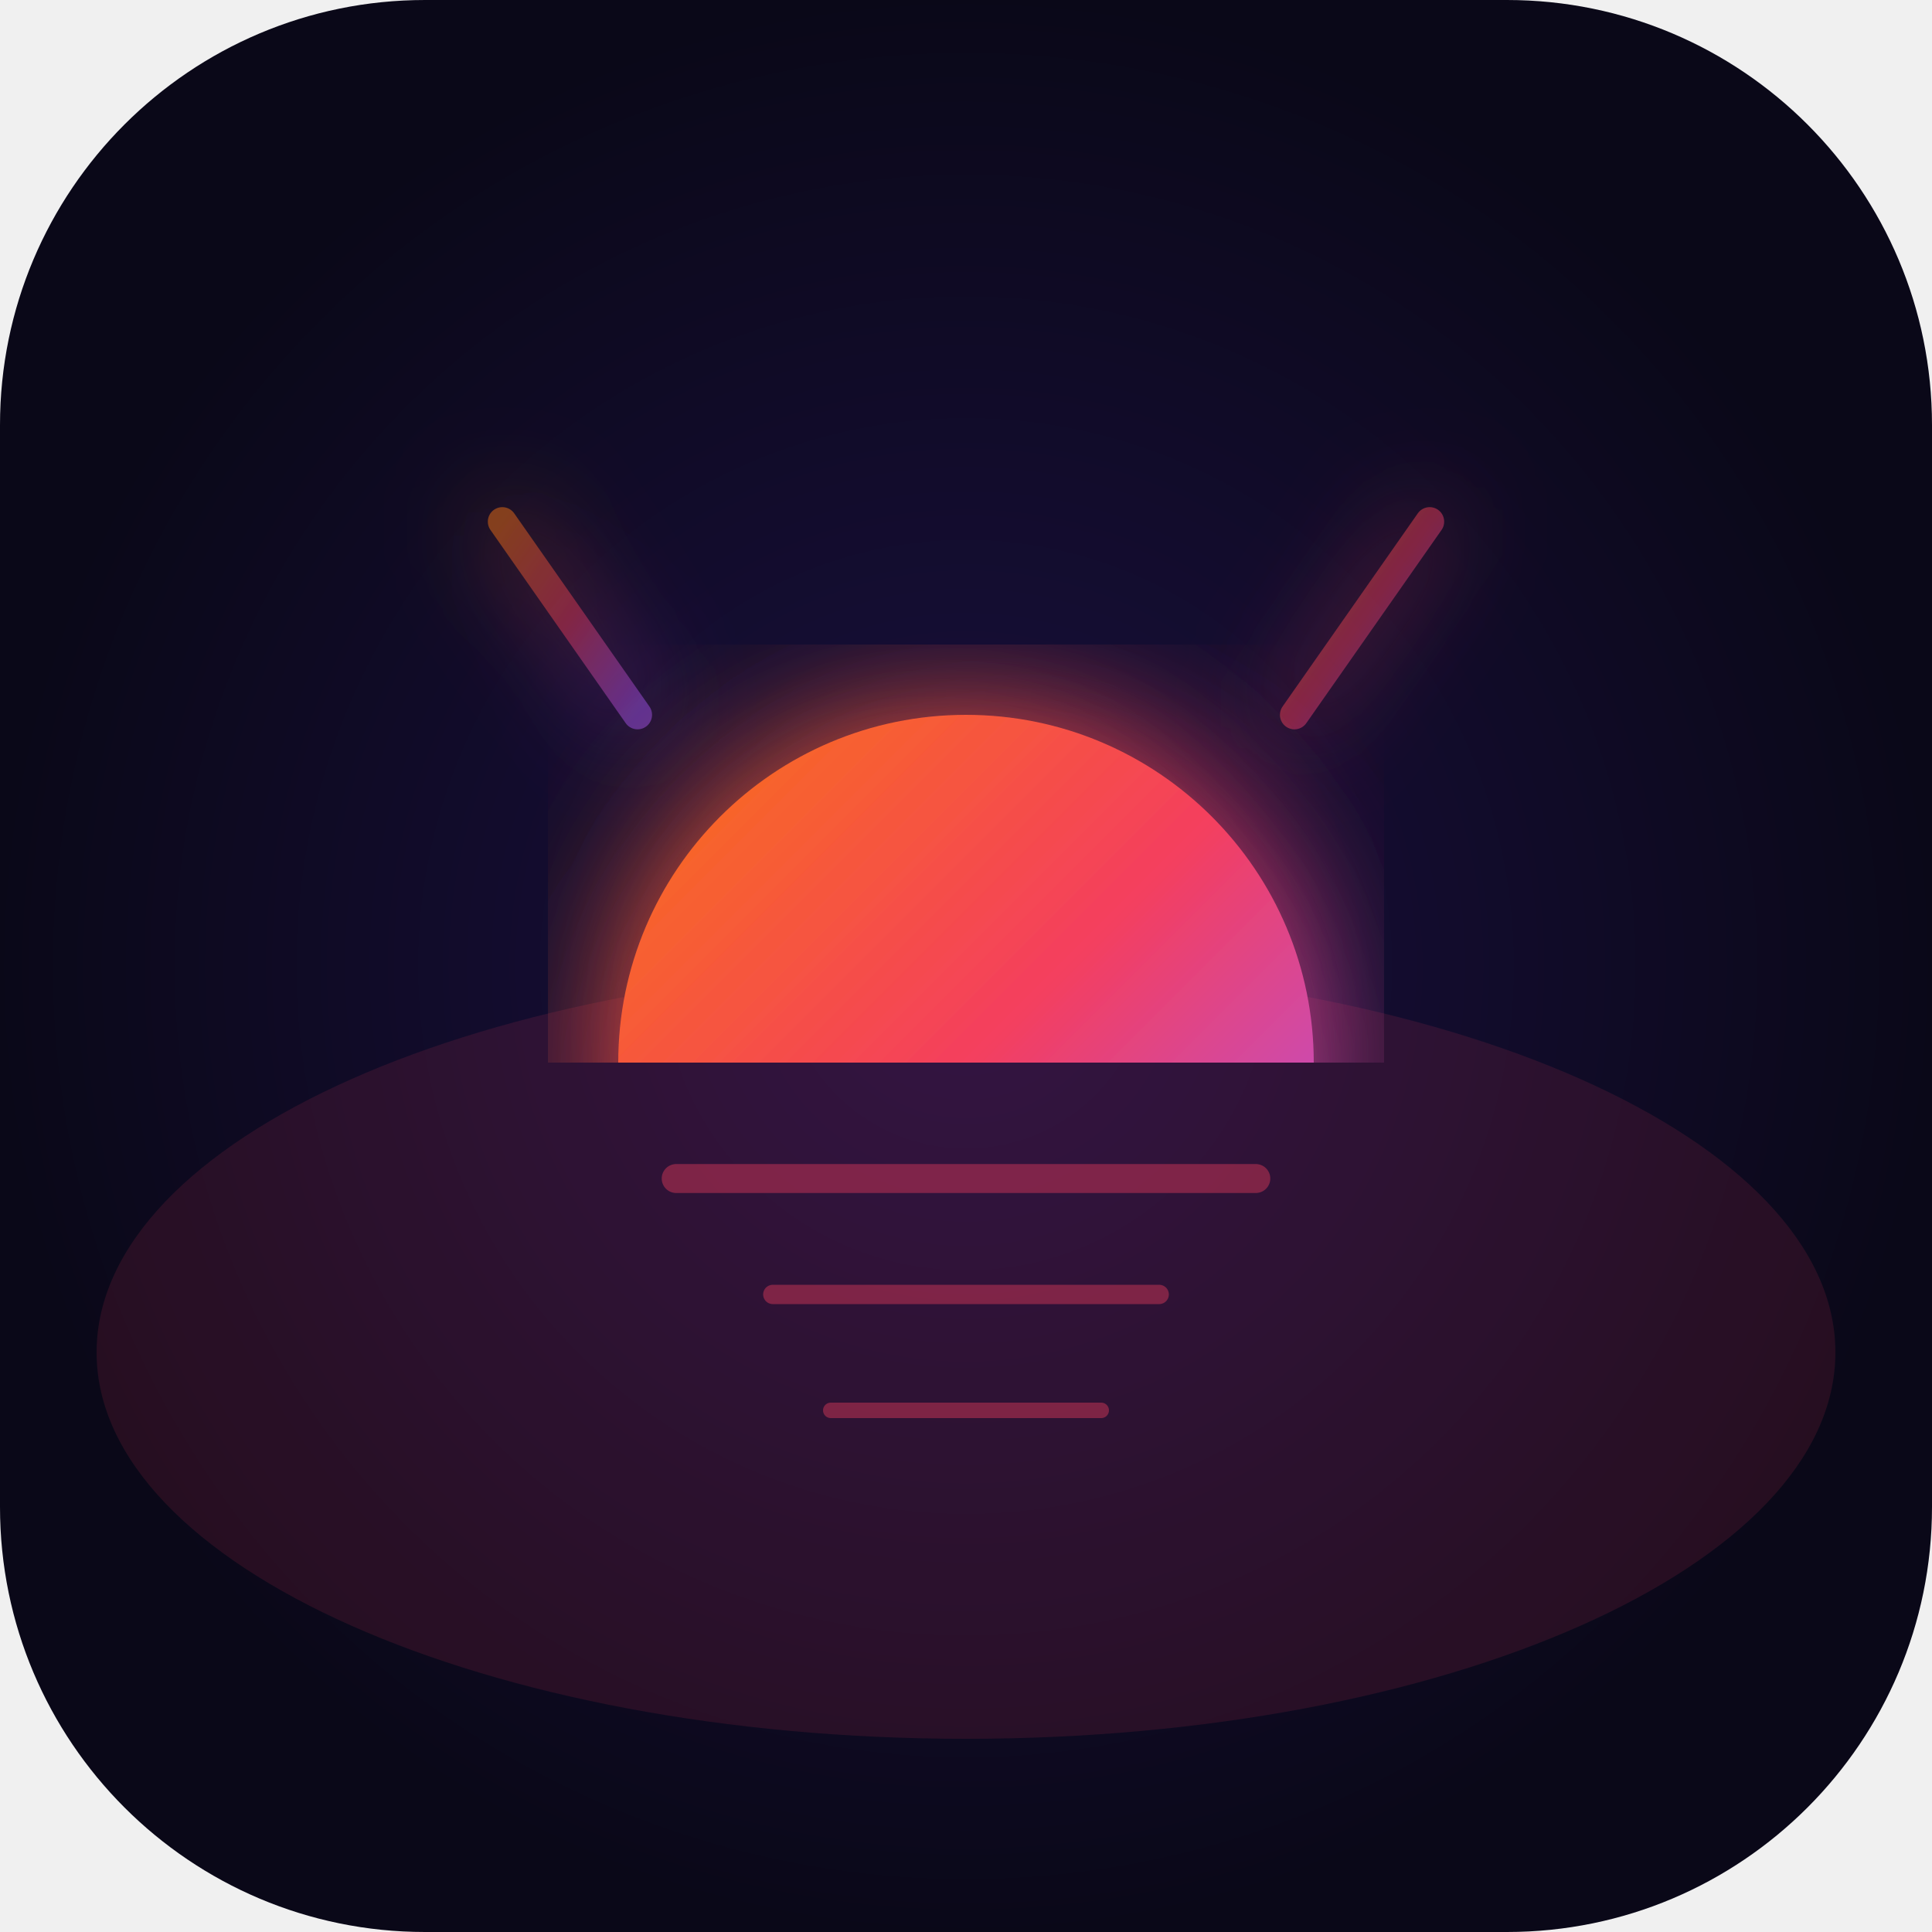
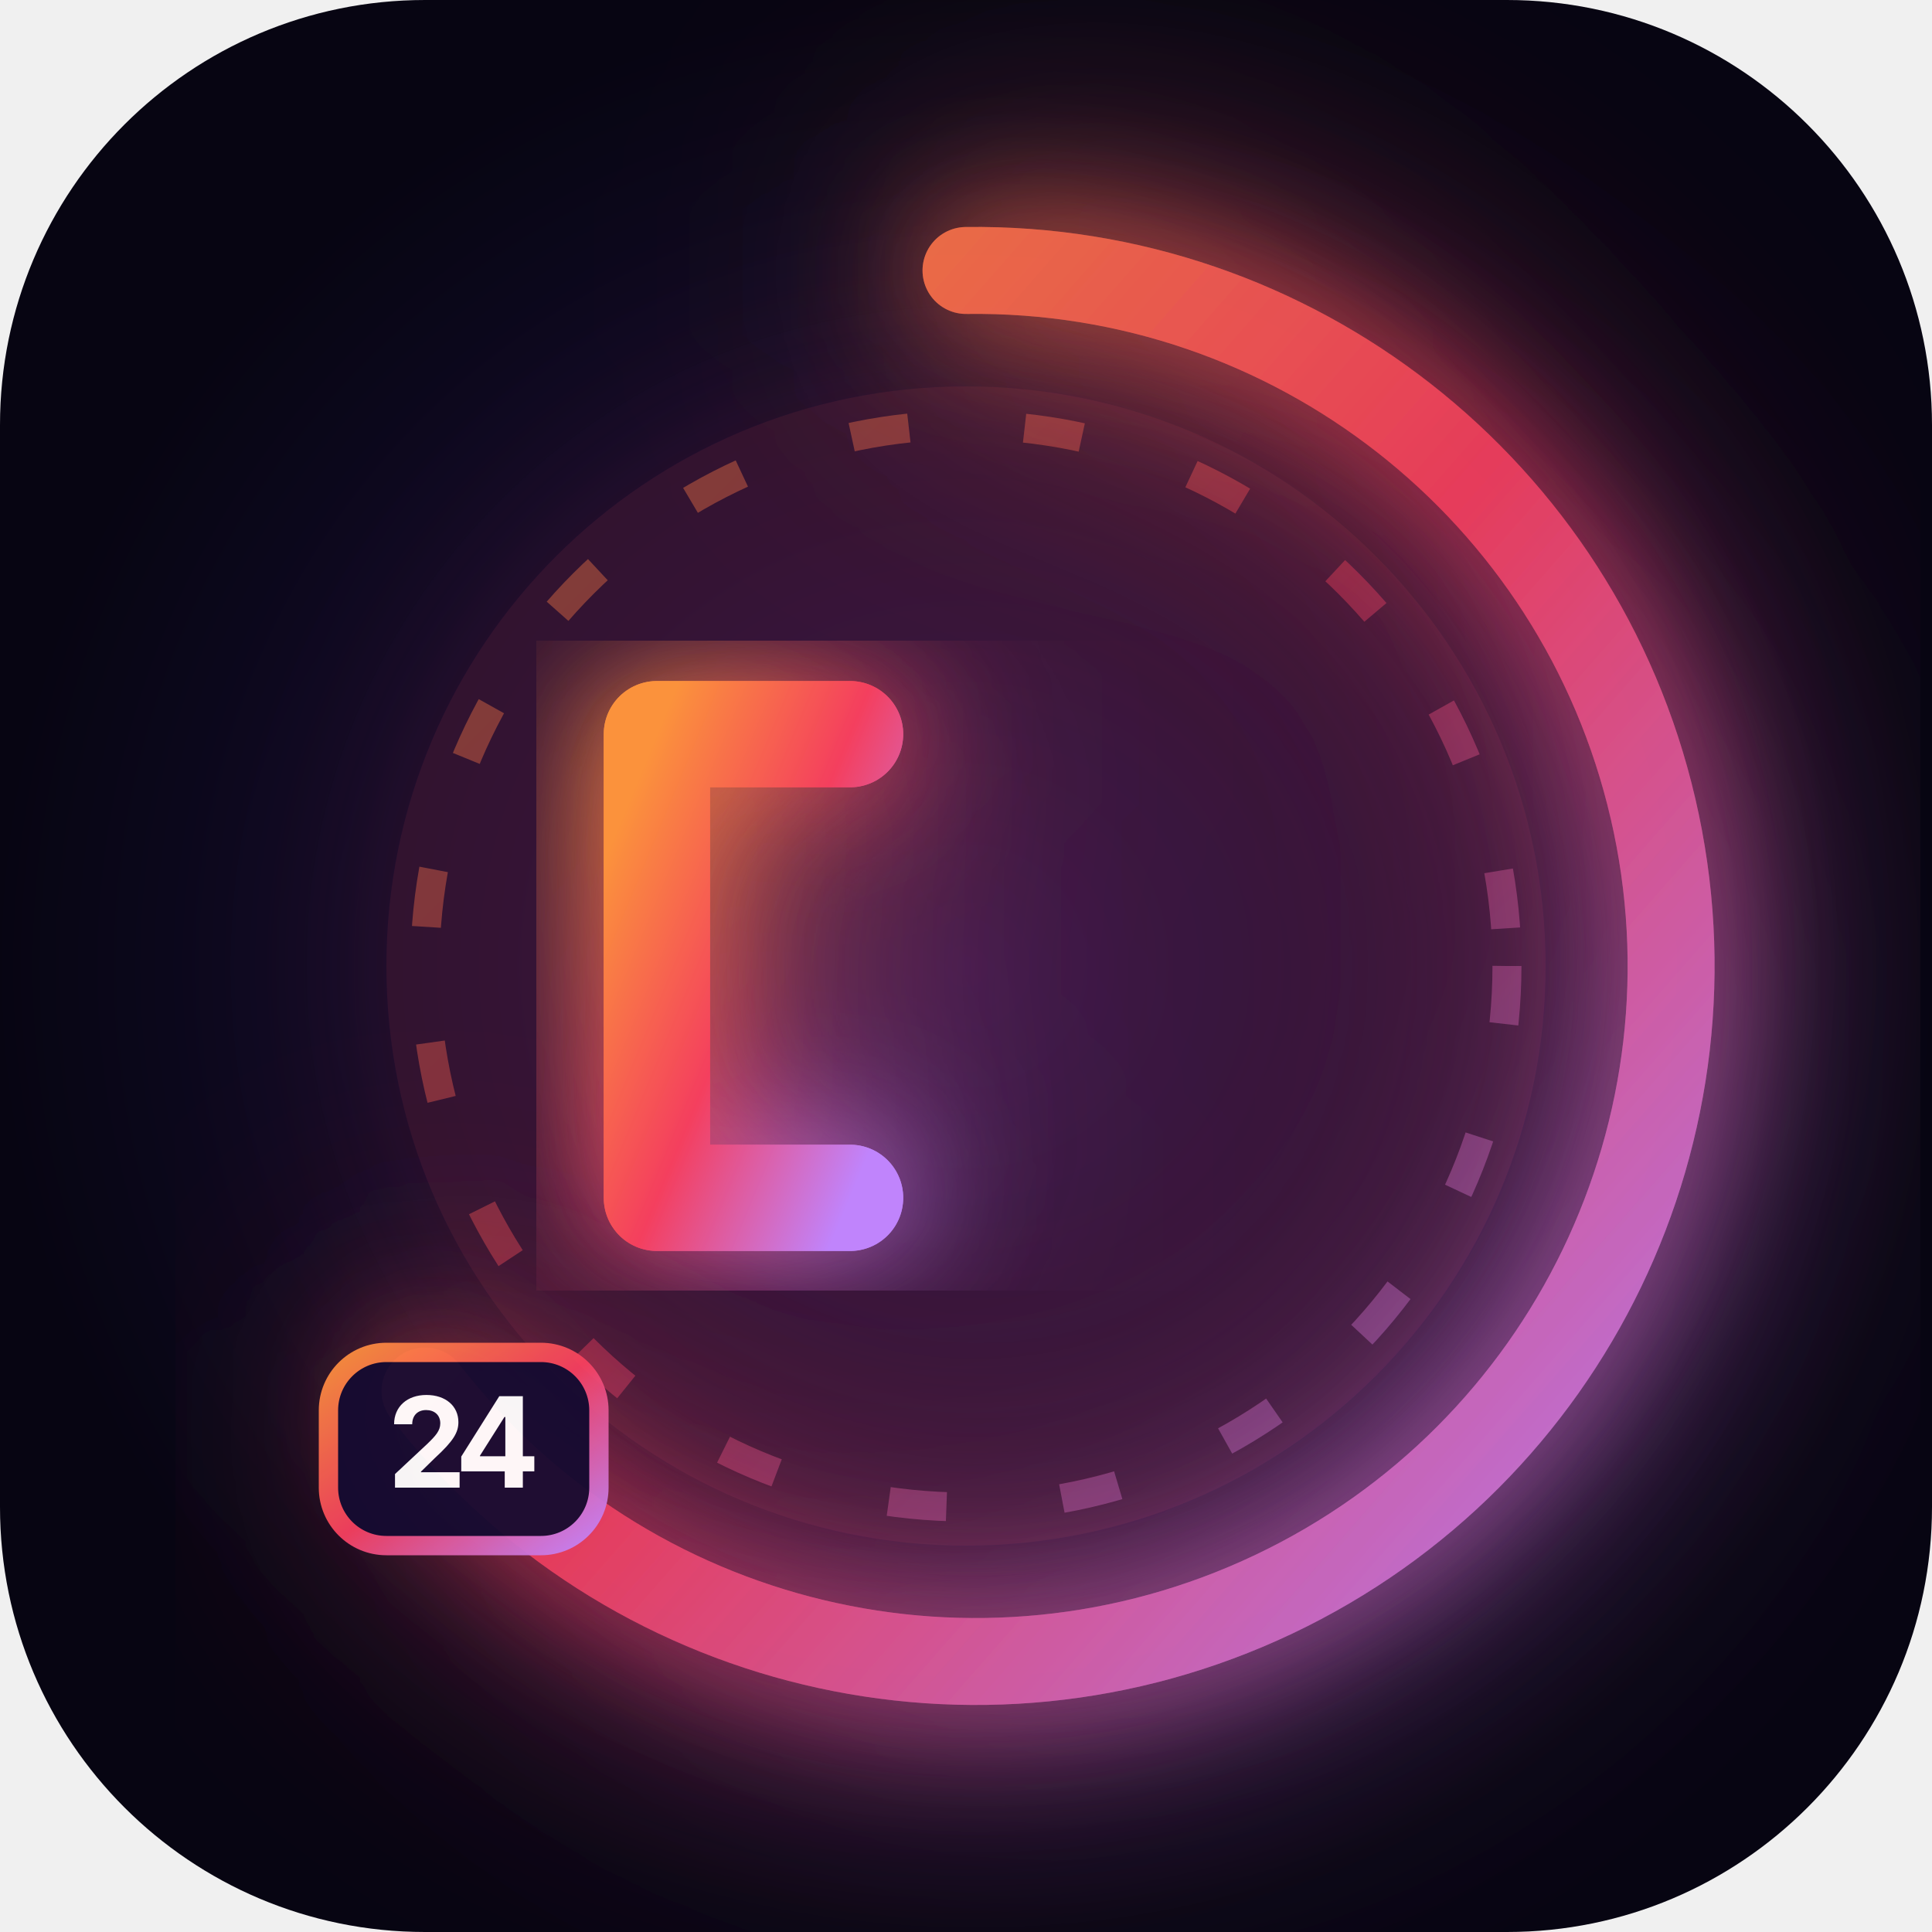
<svg xmlns="http://www.w3.org/2000/svg" viewBox="0 0 100 100" width="100" height="100">
  <defs>
    <radialGradient id="bgGrad" cx="50%" cy="50%" r="50%">
-       <stop offset="0%" stop-color="#1a1040" />
-       <stop offset="100%" stop-color="#0a0818" />
+       <stop offset="0%" stop-color="#1e1145" />
+       <stop offset="100%" stop-color="#070512" />
    </radialGradient>
-     <linearGradient id="sunGrad" x1="0%" y1="0%" x2="100%" y2="100%">
-       <stop offset="0%" stop-color="#f97316" />
+     <linearGradient id="logoGrad" x1="0%" y1="0%" x2="100%" y2="100%">
+       <stop offset="0%" stop-color="#fb923c" />
      <stop offset="50%" stop-color="#f43f5e" />
-       <stop offset="100%" stop-color="#a855f7" />
+       <stop offset="100%" stop-color="#c084fc" />
    </linearGradient>
-     <linearGradient id="horizGrad" x1="0%" y1="0%" x2="100%" y2="0%">
-       <stop offset="0%" stop-color="#a855f7" stop-opacity="0.3" />
-       <stop offset="50%" stop-color="#f43f5e" stop-opacity="0.9" />
-       <stop offset="100%" stop-color="#a855f7" stop-opacity="0.3" />
-     </linearGradient>
-     <filter id="glow">
-       <feGaussianBlur stdDeviation="2.5" result="coloredBlur" />
+     <filter id="neonGlow" x="-20%" y="-20%" width="140%" height="140%">
+       <feGaussianBlur stdDeviation="3.5" result="blur1" />
+       <feGaussianBlur stdDeviation="7" result="blur2" />
      <feMerge>
-         <feMergeNode in="coloredBlur" />
+         <feMergeNode in="blur2" />
+         <feMergeNode in="blur1" />
        <feMergeNode in="SourceGraphic" />
      </feMerge>
    </filter>
-     <filter id="softGlow">
-       <feGaussianBlur stdDeviation="4" result="coloredBlur" />
-       <feMerge>
-         <feMergeNode in="coloredBlur" />
-         <feMergeNode in="SourceGraphic" />
-       </feMerge>
+     <filter id="softGlow" x="-20%" y="-20%" width="140%" height="140%">
+       <feGaussianBlur stdDeviation="5" result="blur" />
+       <feComposite in="SourceGraphic" in2="blur" operator="over" />
    </filter>
-     <clipPath id="roundedRect">
-       <rect x="0" y="0" width="100" height="100" rx="22" ry="22" />
-     </clipPath>
  </defs>
  <rect x="0" y="0" width="100" height="100" rx="22" ry="22" fill="url(#bgGrad)" />
-   <g clip-path="url(#roundedRect)">
-     <ellipse cx="50" cy="70" rx="45" ry="20" fill="#f43f5e" opacity="0.12" />
-     <g filter="url(#glow)" opacity="0.5">
-       <line x1="50" y1="32" x2="50" y2="20" stroke="url(#sunGrad)" stroke-width="1.5" stroke-linecap="round" />
-       <line x1="67" y1="37" x2="74" y2="27" stroke="url(#sunGrad)" stroke-width="1.5" stroke-linecap="round" />
-       <line x1="33" y1="37" x2="26" y2="27" stroke="url(#sunGrad)" stroke-width="1.5" stroke-linecap="round" />
-       <line x1="72" y1="50" x2="83" y2="50" stroke="url(#sunGrad)" stroke-width="1.5" stroke-linecap="round" />
-       <line x1="28" y1="50" x2="17" y2="50" stroke="url(#sunGrad)" stroke-width="1.5" stroke-linecap="round" />
-     </g>
-     <clipPath id="aboveHorizon">
-       <rect x="22" y="20" width="56" height="35" />
-     </clipPath>
-     <circle cx="50" cy="55" r="18" fill="url(#sunGrad)" filter="url(#softGlow)" clip-path="url(#aboveHorizon)" />
-     <line x1="15" y1="55" x2="85" y2="55" stroke="url(#horizGrad)" stroke-width="2" stroke-linecap="round" />
-     <g opacity="0.4">
-       <line x1="35" y1="61" x2="65" y2="61" stroke="#f43f5e" stroke-width="1.5" stroke-linecap="round" />
-       <line x1="40" y1="67" x2="60" y2="67" stroke="#f43f5e" stroke-width="1" stroke-linecap="round" />
-       <line x1="43" y1="73" x2="57" y2="73" stroke="#f43f5e" stroke-width="0.8" stroke-linecap="round" />
-     </g>
+   <circle cx="50" cy="50" r="30" fill="#f43f5e" opacity="0.15" filter="url(#softGlow)" />
+   <path d="M 50,14 A 36,36 0 1,1 22,72" stroke="url(#logoGrad)" stroke-width="4.5" fill="none" stroke-linecap="round" filter="url(#neonGlow)" opacity="0.9" />
+   <path d="M 50,14 A 36,36 0 1,1 22,72" stroke="url(#logoGrad)" stroke-width="4.5" fill="none" stroke-linecap="round" opacity="0.35" />
+   <circle cx="50" cy="50" r="28" stroke="url(#logoGrad)" stroke-width="1.5" fill="none" stroke-dasharray="3 6" opacity="0.4" />
+   <g stroke="url(#logoGrad)" stroke-width="5.5" stroke-linecap="round" stroke-linejoin="round" fill="none" filter="url(#neonGlow)">
+     <path d="M 44,38 L 34,38 L 34,62 L 44,62" />
+     <path d="M 34,50 L 41,50" />
+     <path d="M 49,38 L 65,38" />
+     <path d="M 57,38 L 57,62" />
+   </g>
+   <g stroke="url(#logoGrad)" stroke-width="5.5" stroke-linecap="round" stroke-linejoin="round" fill="none" opacity="0.9">
+     <path d="M 44,38 L 34,38 L 34,62 L 44,62" />
+     <path d="M 34,50 L 41,50" />
+     <path d="M 49,38 L 65,38" />
+     <path d="M 57,38 L 57,62" />
+   </g>
+   <g transform="translate(18, 68)" opacity="0.95">
+     <rect x="-1" y="2" width="14" height="10" rx="3" fill="#150b30" stroke="url(#logoGrad)" stroke-width="1" />
+     <text x="6" y="9" fill="#ffffff" font-family="system-ui, -apple-system, sans-serif" font-size="6.5" font-weight="bold" text-anchor="middle" letter-spacing="-0.5">24</text>
  </g>
</svg>
